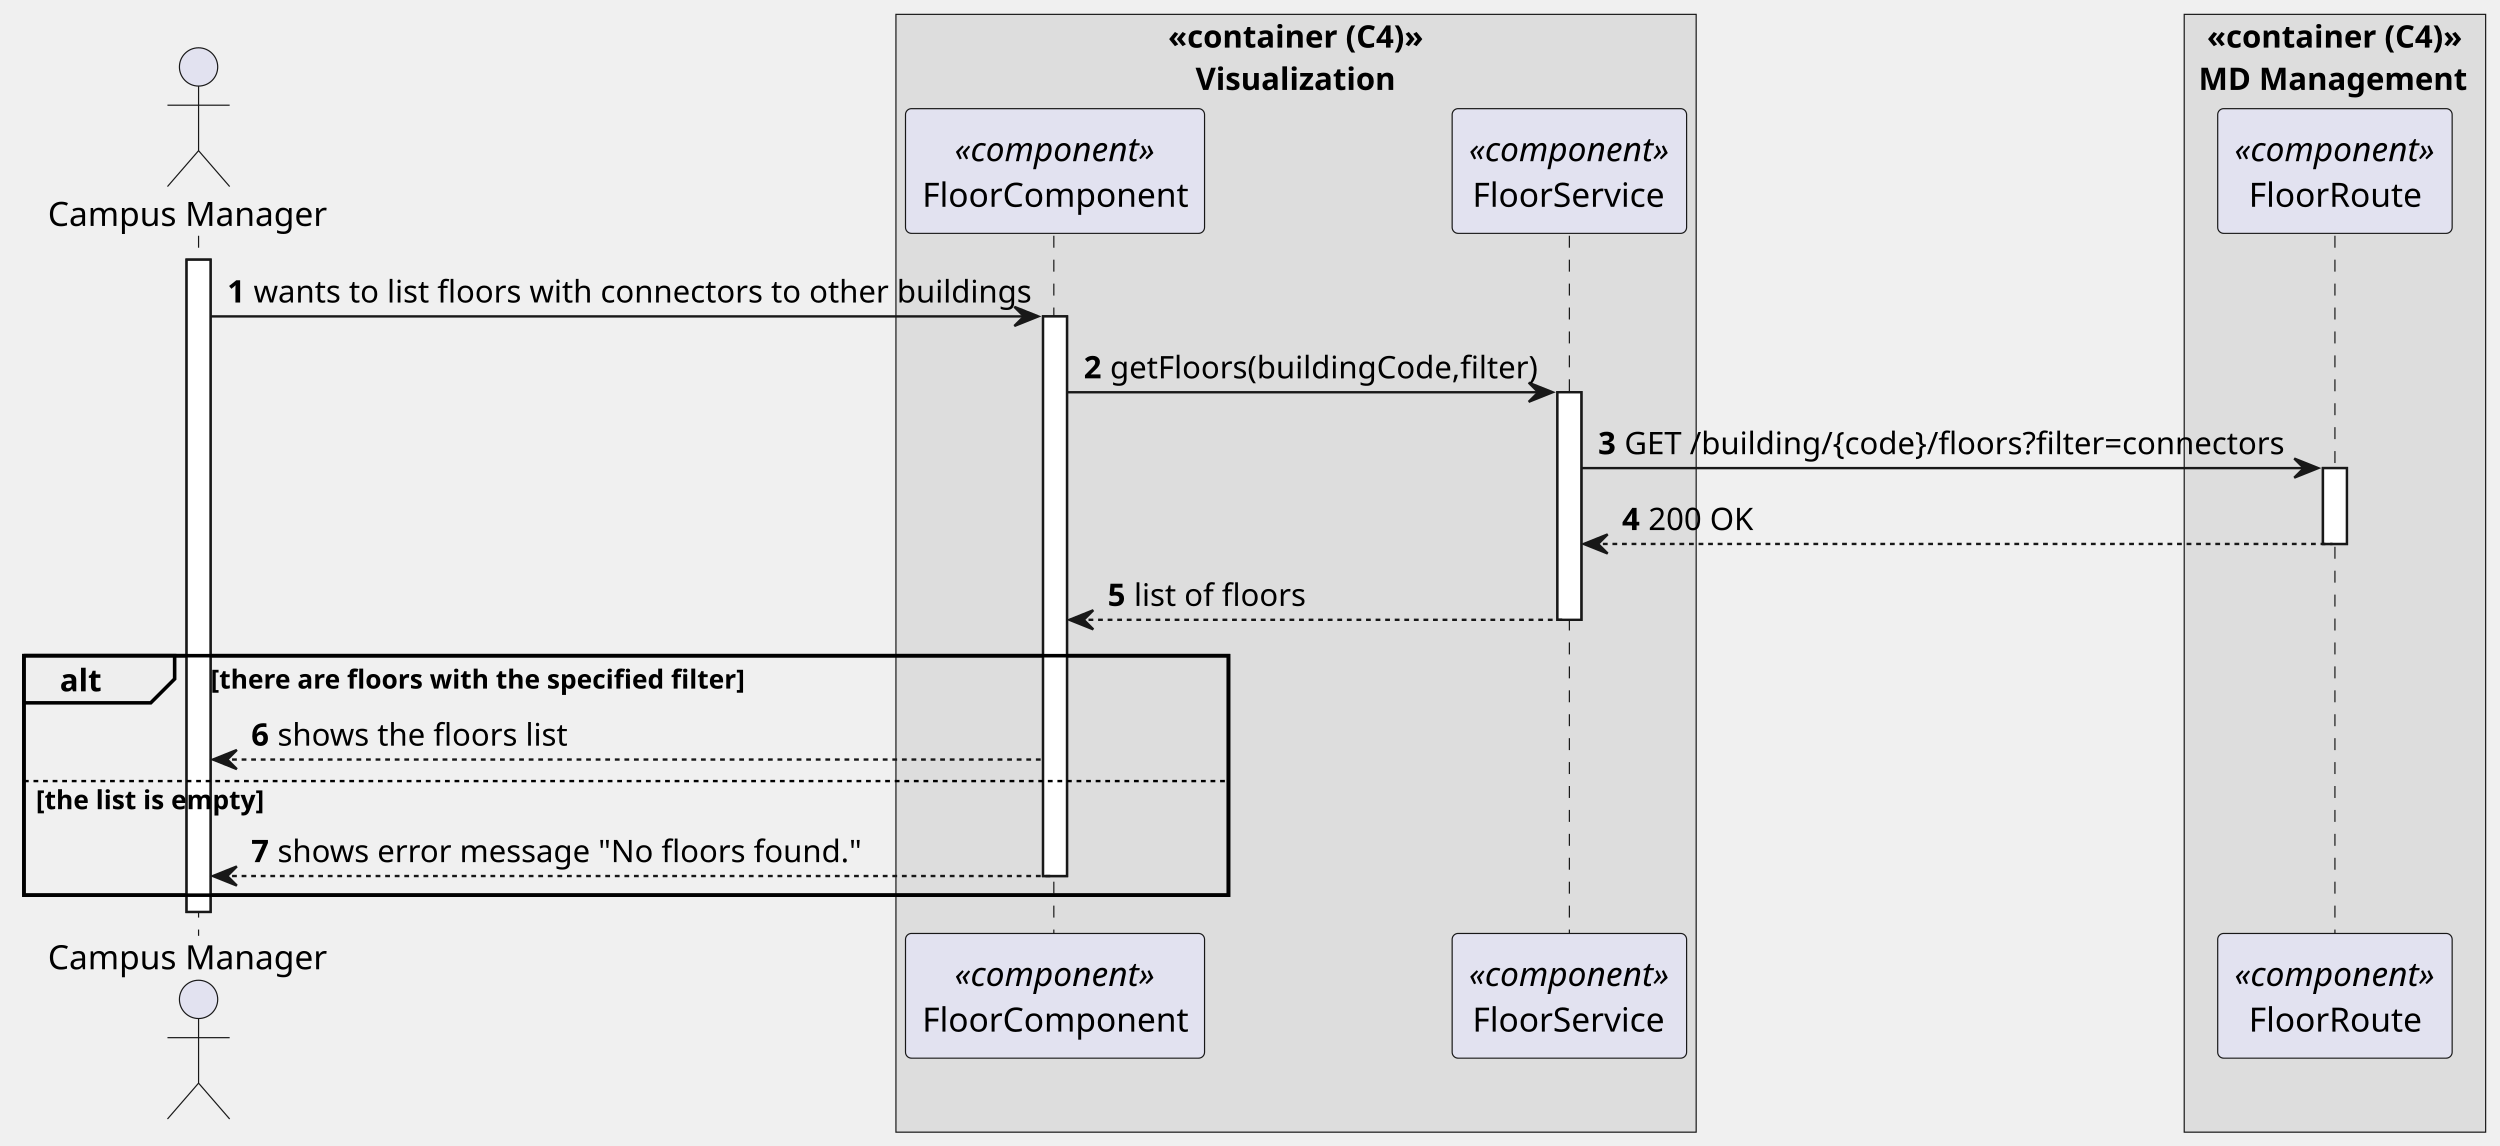
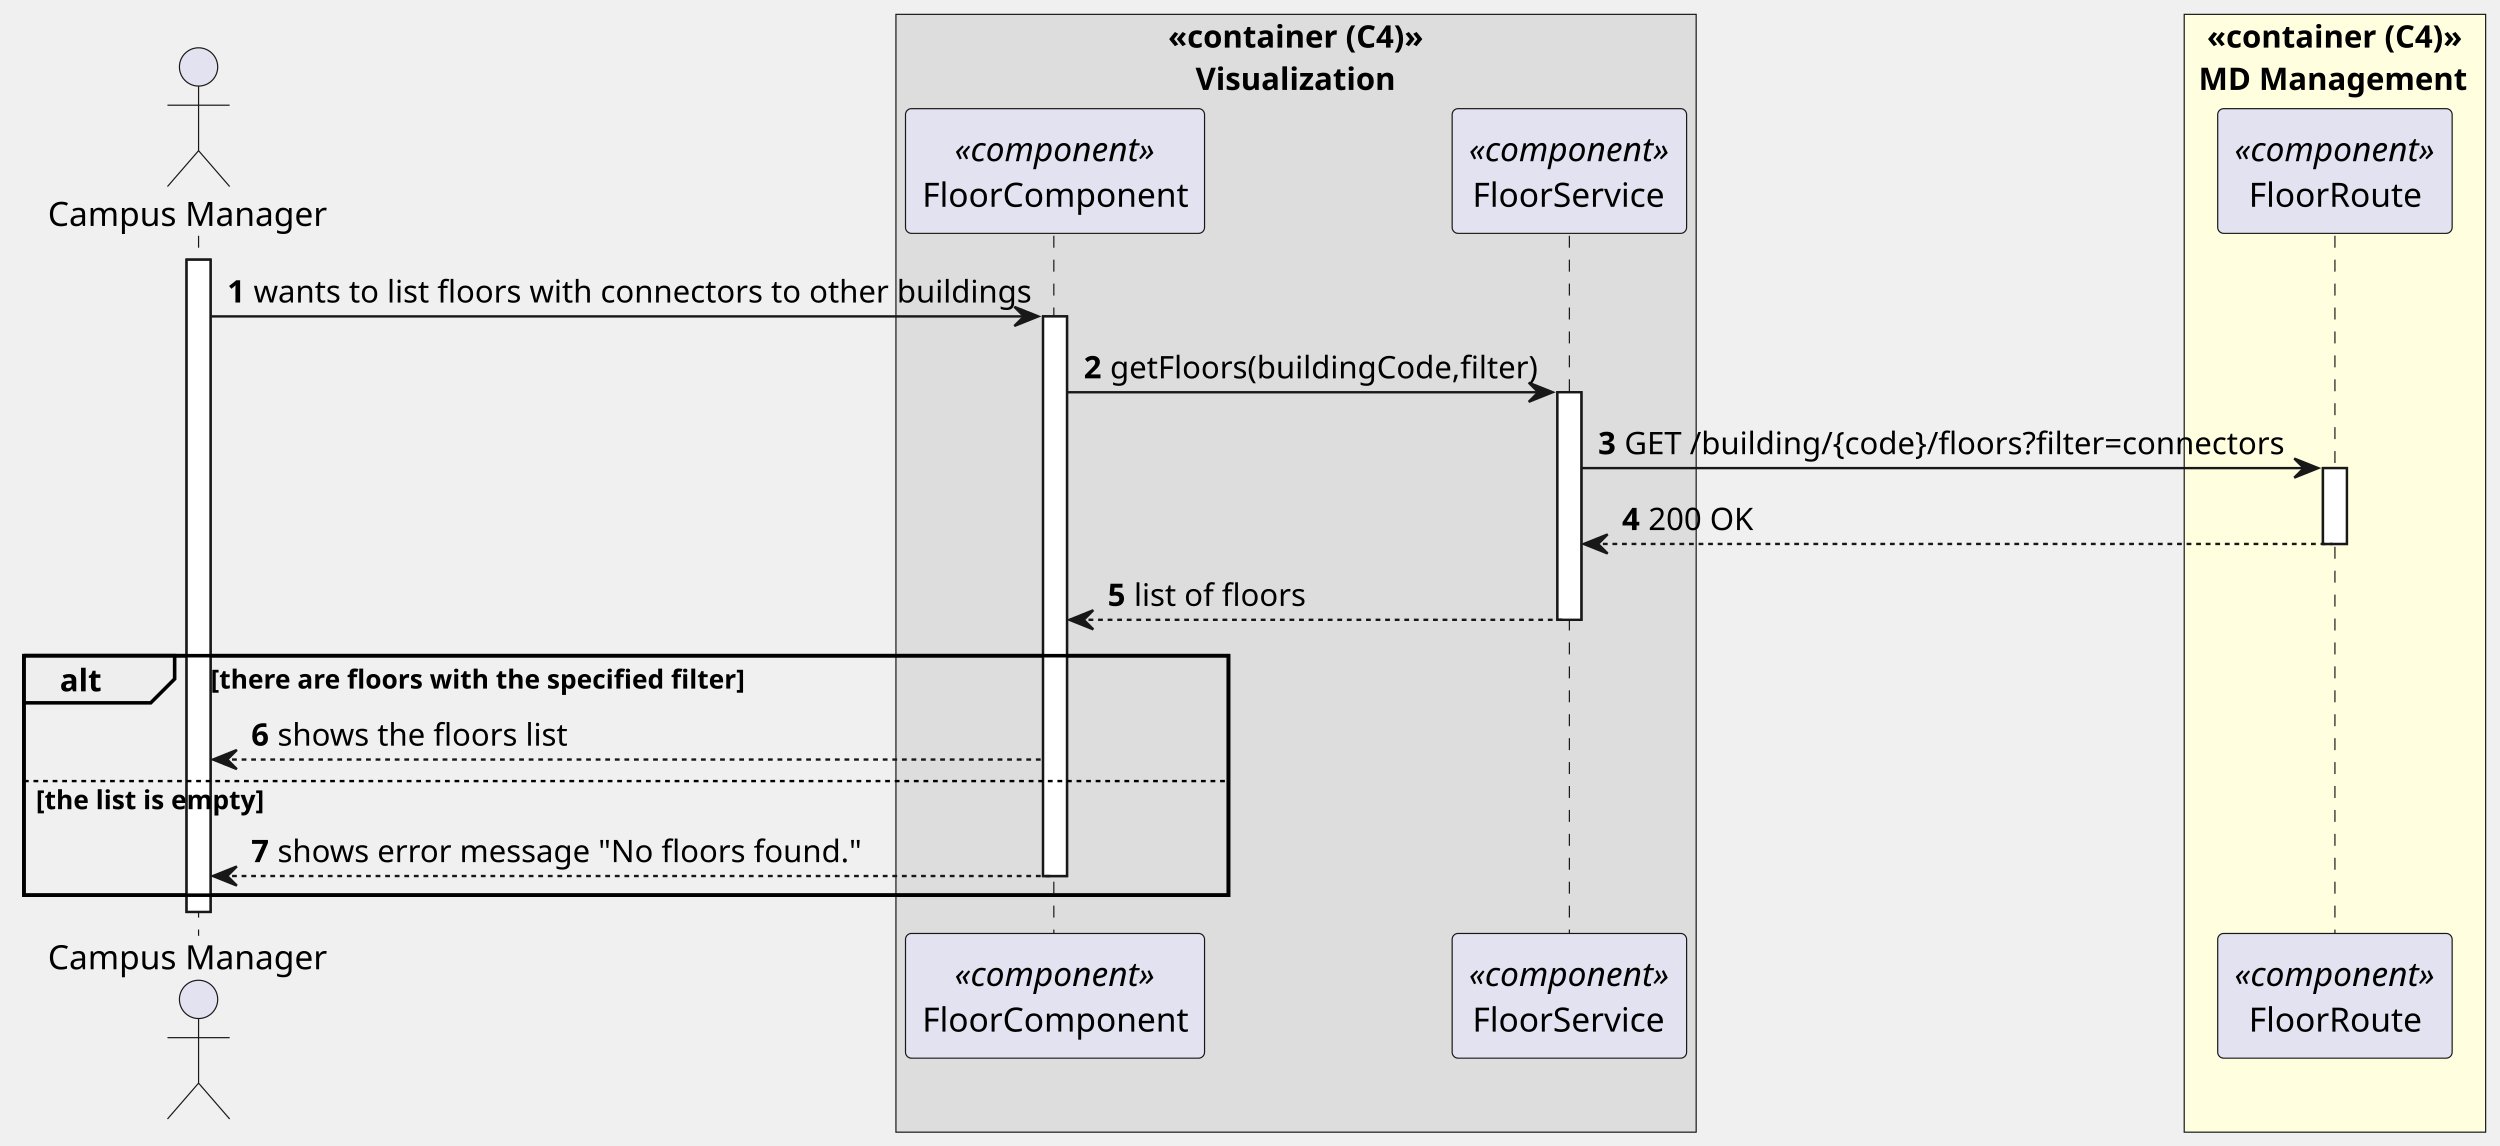
<svg xmlns="http://www.w3.org/2000/svg" contentStyleType="text/css" height="479px" preserveAspectRatio="none" style="width:1045px;height:479px;background:#FFFFFF;" version="1.1" viewBox="0 0 1045 479" width="1045px" zoomAndPan="magnify">
  <defs />
  <g>
    <rect fill="#DDDDDD" height="467.246" style="stroke:#181818;stroke-width:0.5;" width="334.5" x="374.5" y="6" />
    <text fill="#000000" font-family="sans-serif" font-size="13" font-weight="bold" lengthAdjust="spacing" textLength="107" x="488.25" y="19.897">«container (C4)»</text>
    <text fill="#000000" font-family="sans-serif" font-size="13" font-weight="bold" lengthAdjust="spacing" textLength="84" x="499.75" y="37.603">Visualization</text>
-     <rect fill="#DDDDDD" height="467.246" style="stroke:#181818;stroke-width:0.5;" width="126" x="913" y="6" />
+     <rect fill="#FFFFE0" height="467.246" style="stroke:#181818;stroke-width:0.5;" width="126" x="913" y="6" />
    <text fill="#000000" font-family="sans-serif" font-size="13" font-weight="bold" lengthAdjust="spacing" textLength="107" x="922.5" y="19.897">«container (C4)»</text>
    <text fill="#000000" font-family="sans-serif" font-size="13" font-weight="bold" lengthAdjust="spacing" textLength="114" x="919" y="37.603">MD Management</text>
    <rect fill="#FFFFFF" height="272.63" style="stroke:#181818;stroke-width:1.0;" width="10" x="78" y="108.548" />
    <rect fill="#FFFFFF" height="233.924" style="stroke:#181818;stroke-width:1.0;" width="10" x="436" y="132.254" />
    <rect fill="#FFFFFF" height="95.118" style="stroke:#181818;stroke-width:1.0;" width="10" x="651" y="163.96" />
    <rect fill="#FFFFFF" height="31.706" style="stroke:#181818;stroke-width:1.0;" width="10" x="971" y="195.666" />
    <rect fill="none" height="100.1" style="stroke:#000000;stroke-width:1.5;" width="503.5" x="10" y="274.078" />
    <line style="stroke:#181818;stroke-width:0.5;stroke-dasharray:5.0,5.0;" x1="83" x2="83" y1="98.548" y2="391.178" />
    <line style="stroke:#181818;stroke-width:0.5;stroke-dasharray:5.0,5.0;" x1="440.5" x2="440.5" y1="98.548" y2="391.178" />
    <line style="stroke:#181818;stroke-width:0.5;stroke-dasharray:5.0,5.0;" x1="656" x2="656" y1="98.548" y2="391.178" />
    <line style="stroke:#181818;stroke-width:0.5;stroke-dasharray:5.0,5.0;" x1="976" x2="976" y1="98.548" y2="391.178" />
    <text fill="#000000" font-family="sans-serif" font-size="14" lengthAdjust="spacing" textLength="120" x="20" y="94.446">Campus Manager</text>
    <ellipse cx="83" cy="27.98" fill="#E2E2F0" rx="8" ry="8" style="stroke:#181818;stroke-width:0.5;" />
    <path d="M83,35.98 L83,62.98 M70,43.98 L96,43.98 M83,62.98 L70,77.98 M83,62.98 L96,77.98 " fill="none" style="stroke:#181818;stroke-width:0.5;" />
    <text fill="#000000" font-family="sans-serif" font-size="14" lengthAdjust="spacing" textLength="120" x="20" y="405.144">Campus Manager</text>
    <ellipse cx="83" cy="417.746" fill="#E2E2F0" rx="8" ry="8" style="stroke:#181818;stroke-width:0.5;" />
    <path d="M83,425.746 L83,452.746 M70,433.746 L96,433.746 M83,452.746 L70,467.746 M83,452.746 L96,467.746 " fill="none" style="stroke:#181818;stroke-width:0.5;" />
    <rect fill="#E2E2F0" height="52.136" rx="2.5" ry="2.5" style="stroke:#181818;stroke-width:0.5;" width="125" x="378.5" y="45.412" />
    <text fill="#000000" font-family="sans-serif" font-size="14" font-style="italic" lengthAdjust="spacing" textLength="84" x="399" y="67.378">«component»</text>
    <text fill="#000000" font-family="sans-serif" font-size="14" lengthAdjust="spacing" textLength="111" x="385.5" y="86.446">FloorComponent</text>
    <rect fill="#E2E2F0" height="52.136" rx="2.5" ry="2.5" style="stroke:#181818;stroke-width:0.5;" width="125" x="378.5" y="390.178" />
    <text fill="#000000" font-family="sans-serif" font-size="14" font-style="italic" lengthAdjust="spacing" textLength="84" x="399" y="412.144">«component»</text>
    <text fill="#000000" font-family="sans-serif" font-size="14" lengthAdjust="spacing" textLength="111" x="385.5" y="431.212">FloorComponent</text>
    <rect fill="#E2E2F0" height="52.136" rx="2.5" ry="2.5" style="stroke:#181818;stroke-width:0.5;" width="98" x="607" y="45.412" />
    <text fill="#000000" font-family="sans-serif" font-size="14" font-style="italic" lengthAdjust="spacing" textLength="84" x="614" y="67.378">«component»</text>
    <text fill="#000000" font-family="sans-serif" font-size="14" lengthAdjust="spacing" textLength="81" x="615.5" y="86.446">FloorService</text>
    <rect fill="#E2E2F0" height="52.136" rx="2.5" ry="2.5" style="stroke:#181818;stroke-width:0.5;" width="98" x="607" y="390.178" />
    <text fill="#000000" font-family="sans-serif" font-size="14" font-style="italic" lengthAdjust="spacing" textLength="84" x="614" y="412.144">«component»</text>
    <text fill="#000000" font-family="sans-serif" font-size="14" lengthAdjust="spacing" textLength="81" x="615.5" y="431.212">FloorService</text>
    <rect fill="#E2E2F0" height="52.136" rx="2.5" ry="2.5" style="stroke:#181818;stroke-width:0.5;" width="98" x="927" y="45.412" />
    <text fill="#000000" font-family="sans-serif" font-size="14" font-style="italic" lengthAdjust="spacing" textLength="84" x="934" y="67.378">«component»</text>
    <text fill="#000000" font-family="sans-serif" font-size="14" lengthAdjust="spacing" textLength="72" x="940" y="86.446">FloorRoute</text>
    <rect fill="#E2E2F0" height="52.136" rx="2.5" ry="2.5" style="stroke:#181818;stroke-width:0.5;" width="98" x="927" y="390.178" />
    <text fill="#000000" font-family="sans-serif" font-size="14" font-style="italic" lengthAdjust="spacing" textLength="84" x="934" y="412.144">«component»</text>
    <text fill="#000000" font-family="sans-serif" font-size="14" lengthAdjust="spacing" textLength="72" x="940" y="431.212">FloorRoute</text>
    <rect fill="#FFFFFF" height="272.63" style="stroke:#181818;stroke-width:1.0;" width="10" x="78" y="108.548" />
    <rect fill="#FFFFFF" height="233.924" style="stroke:#181818;stroke-width:1.0;" width="10" x="436" y="132.254" />
    <rect fill="#FFFFFF" height="95.118" style="stroke:#181818;stroke-width:1.0;" width="10" x="651" y="163.96" />
    <rect fill="#FFFFFF" height="31.706" style="stroke:#181818;stroke-width:1.0;" width="10" x="971" y="195.666" />
    <polygon fill="#181818" points="424,128.254,434,132.254,424,136.254,428,132.254" style="stroke:#181818;stroke-width:1.0;" />
    <line style="stroke:#181818;stroke-width:1.0;" x1="88" x2="430" y1="132.254" y2="132.254" />
    <text fill="#000000" font-family="sans-serif" font-size="13" font-weight="bold" lengthAdjust="spacing" textLength="7" x="95" y="126.445">1</text>
    <text fill="#000000" font-family="sans-serif" font-size="13" lengthAdjust="spacing" textLength="318" x="106" y="126.445">wants to list floors with connectors to other buildings</text>
    <polygon fill="#181818" points="639,159.96,649,163.96,639,167.96,643,163.96" style="stroke:#181818;stroke-width:1.0;" />
    <line style="stroke:#181818;stroke-width:1.0;" x1="446" x2="645" y1="163.96" y2="163.96" />
    <text fill="#000000" font-family="sans-serif" font-size="13" font-weight="bold" lengthAdjust="spacing" textLength="7" x="453" y="158.151">2</text>
    <text fill="#000000" font-family="sans-serif" font-size="13" lengthAdjust="spacing" textLength="175" x="464" y="158.151">getFloors(buildingCode,filter)</text>
    <polygon fill="#181818" points="959,191.666,969,195.666,959,199.666,963,195.666" style="stroke:#181818;stroke-width:1.0;" />
    <line style="stroke:#181818;stroke-width:1.0;" x1="661" x2="965" y1="195.666" y2="195.666" />
    <text fill="#000000" font-family="sans-serif" font-size="13" font-weight="bold" lengthAdjust="spacing" textLength="7" x="668" y="189.857">3</text>
    <text fill="#000000" font-family="sans-serif" font-size="13" lengthAdjust="spacing" textLength="270" x="679" y="189.857">GET /building/{code}/floors?filter=connectors</text>
    <polygon fill="#181818" points="672,223.372,662,227.372,672,231.372,668,227.372" style="stroke:#181818;stroke-width:1.0;" />
    <line style="stroke:#181818;stroke-width:1.0;stroke-dasharray:2.0,2.0;" x1="666" x2="975" y1="227.372" y2="227.372" />
    <text fill="#000000" font-family="sans-serif" font-size="13" font-weight="bold" lengthAdjust="spacing" textLength="7" x="678" y="221.563">4</text>
    <text fill="#000000" font-family="sans-serif" font-size="13" lengthAdjust="spacing" textLength="42" x="689" y="221.563">200 OK</text>
    <polygon fill="#181818" points="457,255.078,447,259.078,457,263.078,453,259.078" style="stroke:#181818;stroke-width:1.0;" />
    <line style="stroke:#181818;stroke-width:1.0;stroke-dasharray:2.0,2.0;" x1="451" x2="655" y1="259.078" y2="259.078" />
    <text fill="#000000" font-family="sans-serif" font-size="13" font-weight="bold" lengthAdjust="spacing" textLength="7" x="463" y="253.269">5</text>
    <text fill="#000000" font-family="sans-serif" font-size="13" lengthAdjust="spacing" textLength="69" x="474" y="253.269">list of floors</text>
    <path d="M10,274.078 L73,274.078 L73,283.784 L63,293.784 L10,293.784 L10,274.078 " fill="#EEEEEE" style="stroke:#000000;stroke-width:1.5;" />
    <rect fill="none" height="100.1" style="stroke:#000000;stroke-width:1.5;" width="503.5" x="10" y="274.078" />
    <text fill="#000000" font-family="sans-serif" font-size="13" font-weight="bold" lengthAdjust="spacing" textLength="18" x="25" y="288.975">alt</text>
    <text fill="#000000" font-family="sans-serif" font-size="11" font-weight="bold" lengthAdjust="spacing" textLength="226" x="88" y="287.837">[there are floors with the specified filter]</text>
    <polygon fill="#181818" points="99,313.49,89,317.49,99,321.49,95,317.49" style="stroke:#181818;stroke-width:1.0;" />
    <line style="stroke:#181818;stroke-width:1.0;stroke-dasharray:2.0,2.0;" x1="93" x2="435" y1="317.49" y2="317.49" />
    <text fill="#000000" font-family="sans-serif" font-size="13" font-weight="bold" lengthAdjust="spacing" textLength="7" x="105" y="311.681">6</text>
    <text fill="#000000" font-family="sans-serif" font-size="13" lengthAdjust="spacing" textLength="118" x="116" y="311.681">shows the floors list</text>
    <line style="stroke:#000000;stroke-width:1.0;stroke-dasharray:2.0,2.0;" x1="10" x2="513.5" y1="326.49" y2="326.49" />
    <text fill="#000000" font-family="sans-serif" font-size="11" font-weight="bold" lengthAdjust="spacing" textLength="96" x="15" y="338.249">[the list is empty]</text>
    <polygon fill="#181818" points="99,362.178,89,366.178,99,370.178,95,366.178" style="stroke:#181818;stroke-width:1.0;" />
    <line style="stroke:#181818;stroke-width:1.0;stroke-dasharray:2.0,2.0;" x1="93" x2="440" y1="366.178" y2="366.178" />
    <text fill="#000000" font-family="sans-serif" font-size="13" font-weight="bold" lengthAdjust="spacing" textLength="7" x="105" y="360.369">7</text>
    <text fill="#000000" font-family="sans-serif" font-size="13" lengthAdjust="spacing" textLength="237" x="116" y="360.369">shows error message "No floors found."</text>
  </g>
</svg>
